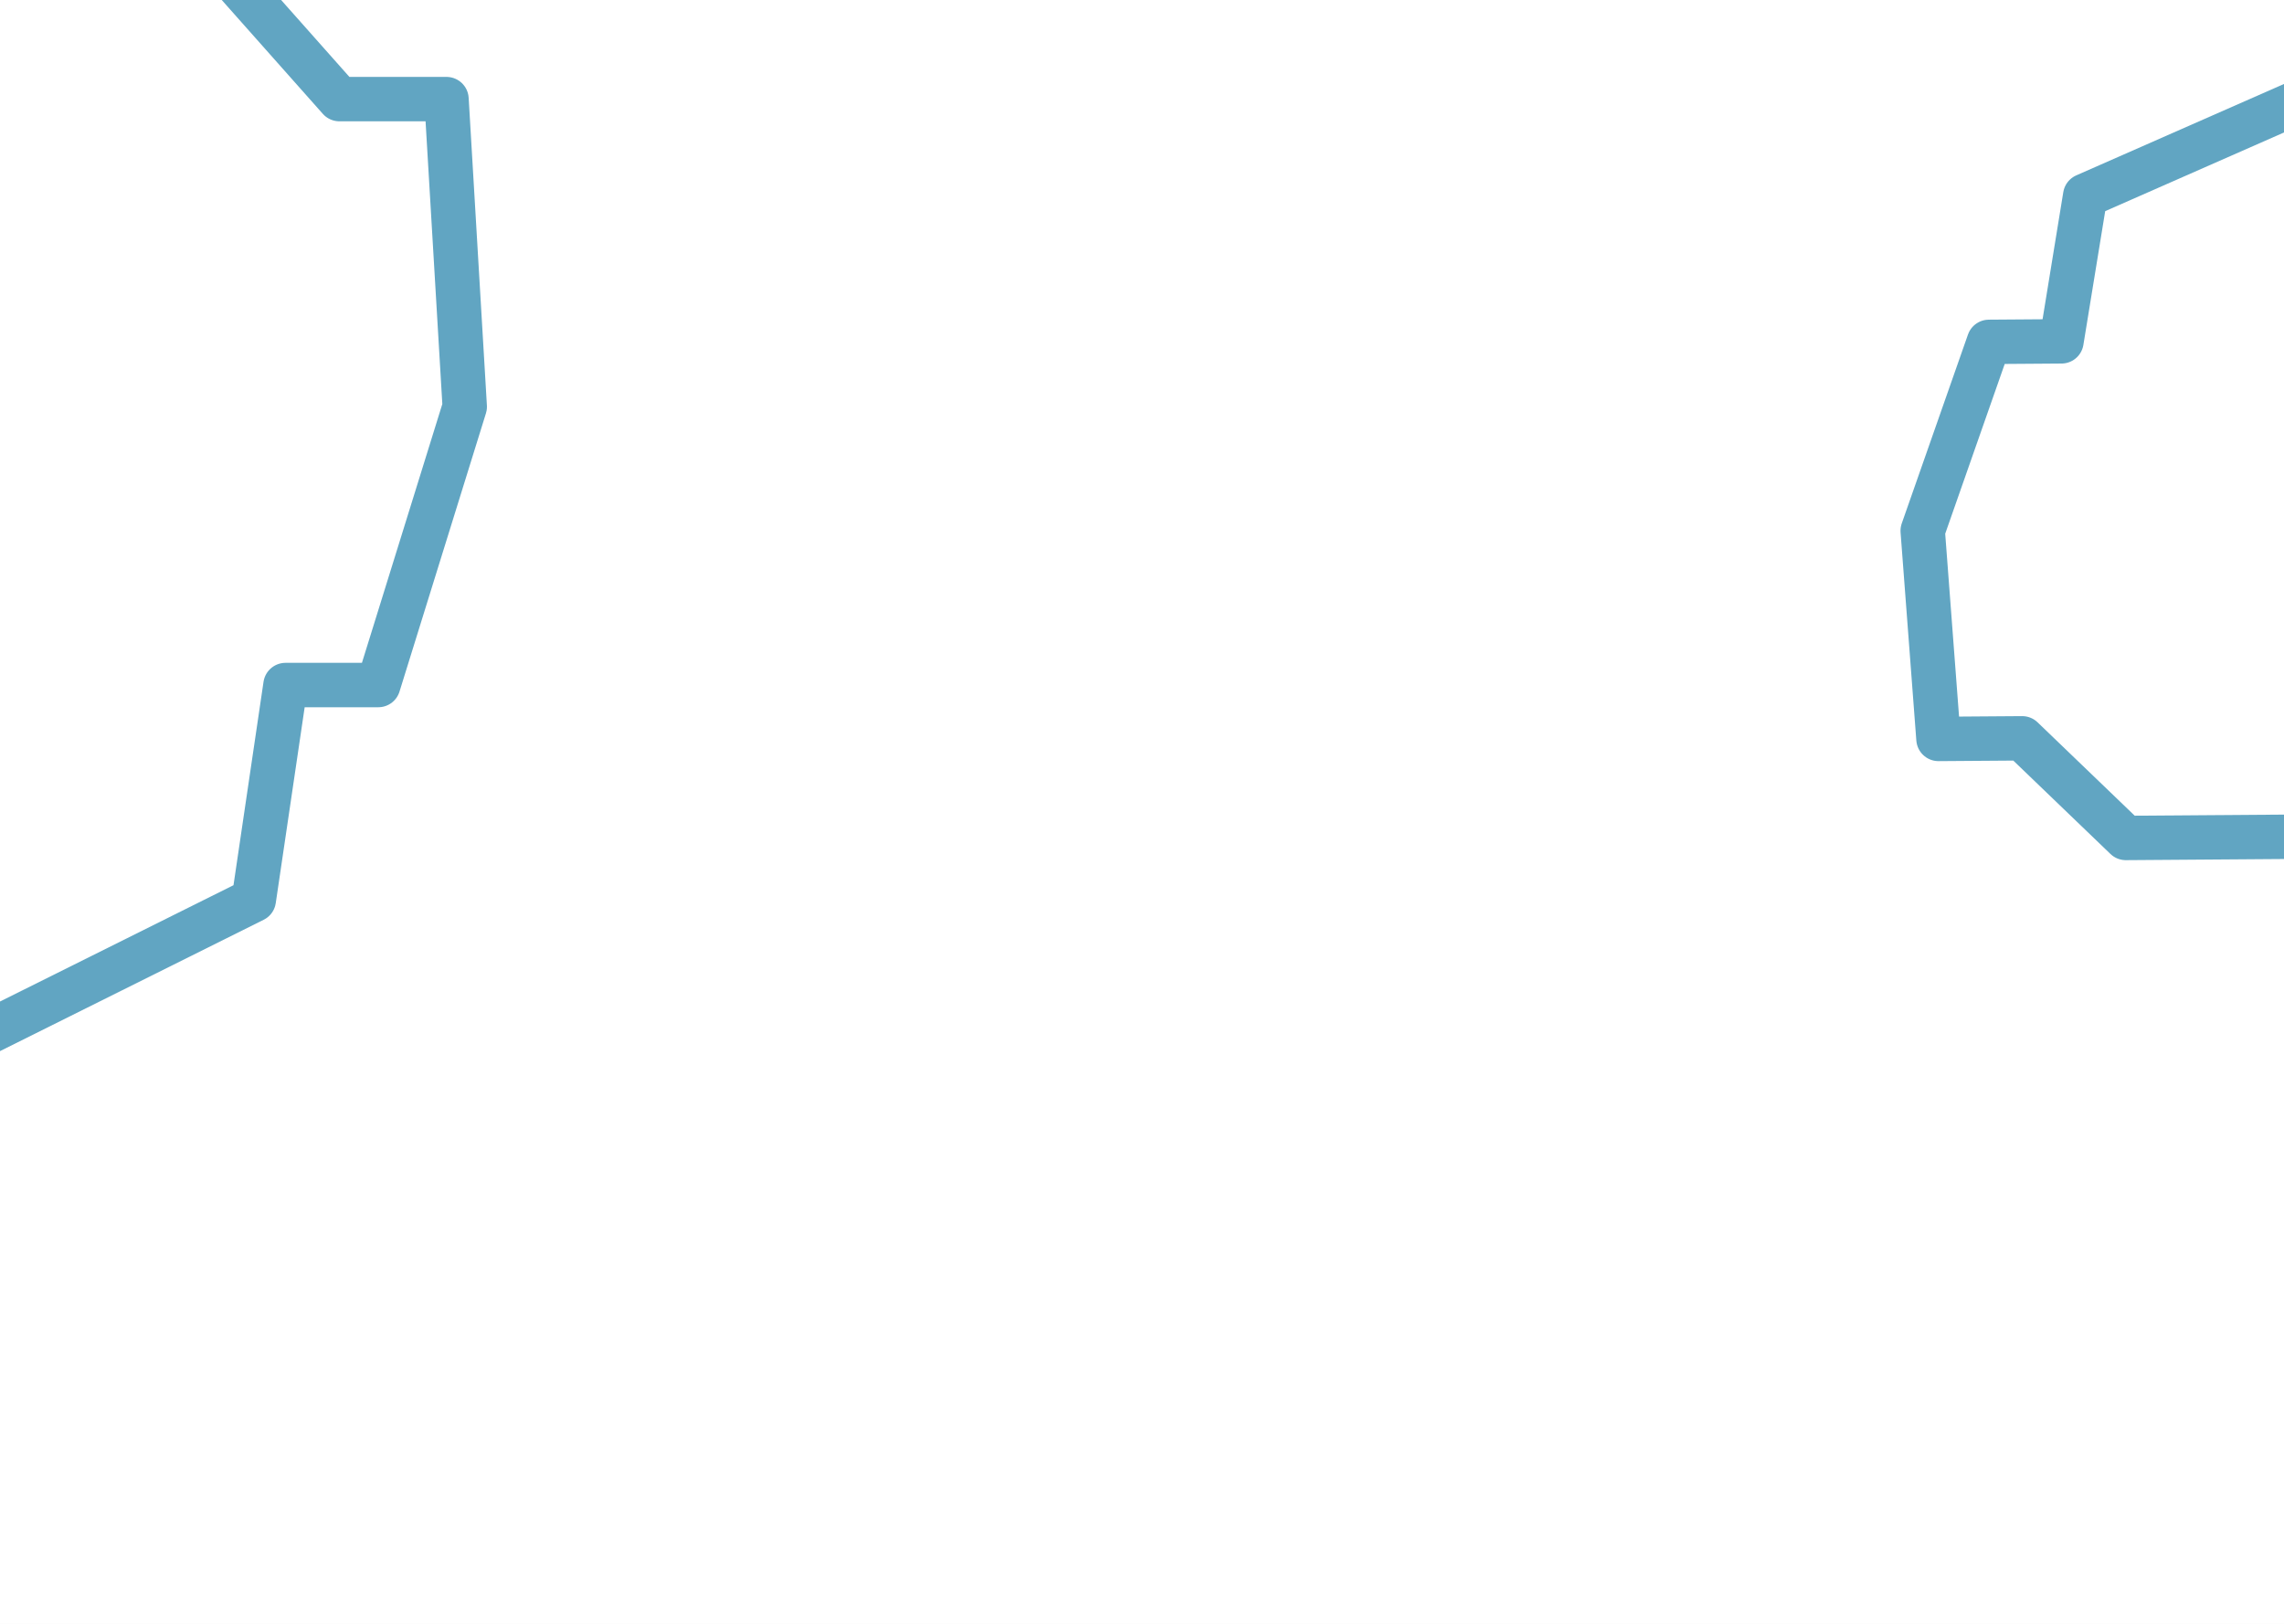
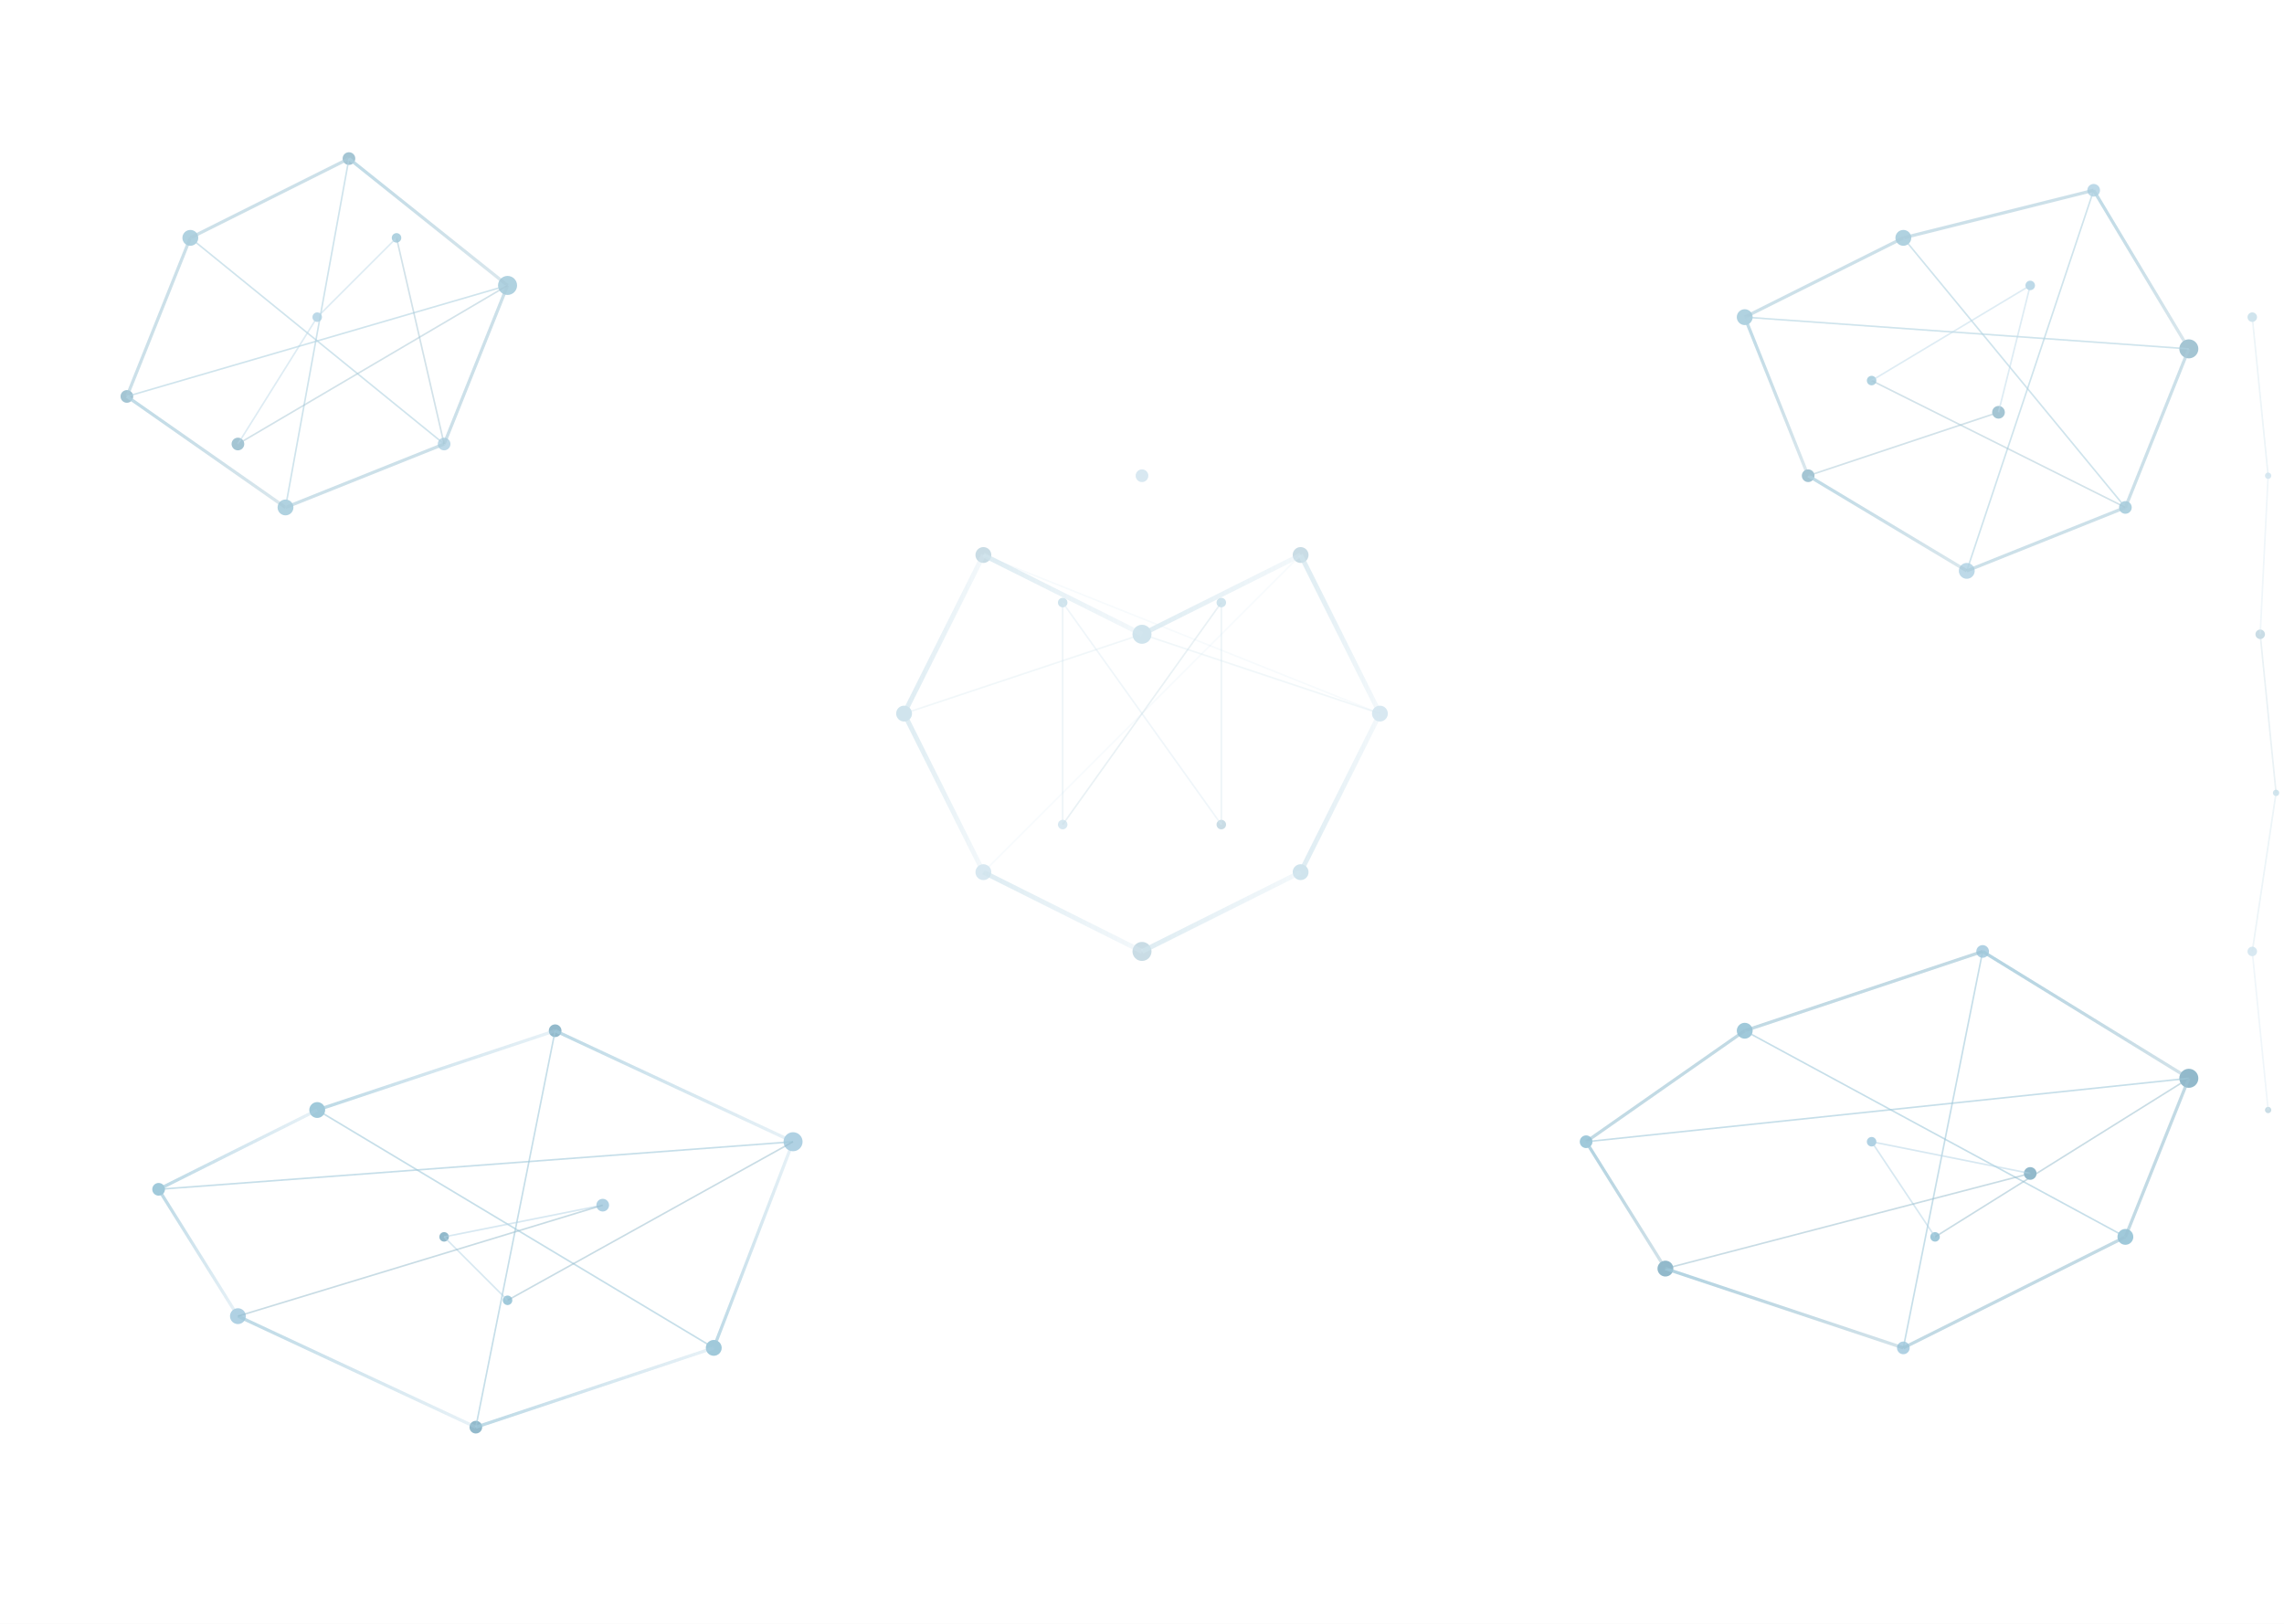
<svg xmlns="http://www.w3.org/2000/svg" width="1440" height="1024" viewBox="0 0 1440 1024" fill="none">
-   <rect width="1440" height="1024" fill="#F5F5F5" />
-   <g clip-path="url(#clip0_0_1)">
-     <rect width="1440" height="1024" fill="white" />
-     <path d="M-124 -31H131L214 62.5H281.5L293 256.5L238.5 432H180L160 567.5L-124 709" stroke="#61A5C2" stroke-width="28" stroke-linecap="round" stroke-linejoin="round" />
-     <path d="M1539.62 526.987L1340.28 528.432L1274.93 465.602L1222.16 465.985L1212.22 334.71L1253.97 215.586L1299.7 215.255L1314.67 123.407L1535.99 26" stroke="#61A5C2" stroke-width="28" stroke-linecap="round" stroke-linejoin="round" />
+   <rect width="1440" height="1024" fill="white" />
+   <defs>
+     <linearGradient id="grad1" x1="0%" y1="0%" x2="100%" y2="100%">
+       <stop offset="0%" style="stop-color:#61A5C2;stop-opacity:0.8" />
+       <stop offset="100%" style="stop-color:#4A8BA8;stop-opacity:0.4" />
+     </linearGradient>
+     <linearGradient id="grad2" x1="0%" y1="0%" x2="100%" y2="0%">
+       <stop offset="0%" style="stop-color:#61A5C2;stop-opacity:0.7" />
+       <stop offset="100%" style="stop-color:#7BB3D1;stop-opacity:0.3" />
+     </linearGradient>
+   </defs>
+   <g opacity="0.5">
+     <circle cx="120" cy="150" r="5" fill="#61A5C2" />
+     <circle cx="220" cy="100" r="4" fill="#4A8BA8" />
+     <circle cx="320" cy="180" r="6" fill="#61A5C2" />
+     <circle cx="280" cy="280" r="4" fill="#7BB3D1" />
+     <circle cx="180" cy="320" r="5" fill="#61A5C2" />
+     <circle cx="80" cy="250" r="4" fill="#4A8BA8" />
+     <circle cx="200" cy="200" r="3" fill="#7BB3D1" />
+     <circle cx="250" cy="150" r="3" fill="#61A5C2" />
+     <circle cx="150" cy="280" r="4" fill="#4A8BA8" />
+     <line x1="120" y1="150" x2="220" y2="100" stroke="url(#grad1)" stroke-width="2" />
+     <line x1="220" y1="100" x2="320" y2="180" stroke="url(#grad1)" stroke-width="2" />
+     <line x1="320" y1="180" x2="280" y2="280" stroke="url(#grad1)" stroke-width="2" />
+     <line x1="280" y1="280" x2="180" y2="320" stroke="url(#grad1)" stroke-width="2" />
+     <line x1="180" y1="320" x2="80" y2="250" stroke="url(#grad1)" stroke-width="2" />
+     <line x1="80" y1="250" x2="120" y2="150" stroke="url(#grad1)" stroke-width="2" />
+     <line x1="120" y1="150" x2="280" y2="280" stroke="#61A5C2" stroke-width="1" opacity="0.6" />
+     <line x1="220" y1="100" x2="180" y2="320" stroke="#61A5C2" stroke-width="1" opacity="0.6" />
+     <line x1="320" y1="180" x2="80" y2="250" stroke="#61A5C2" stroke-width="1" opacity="0.6" />
+     <line x1="200" y1="200" x2="250" y2="150" stroke="#7BB3D1" stroke-width="1" opacity="0.5" />
+     <line x1="200" y1="200" x2="150" y2="280" stroke="#7BB3D1" stroke-width="1" opacity="0.5" />
+     <line x1="250" y1="150" x2="280" y2="280" stroke="#4A8BA8" stroke-width="1" opacity="0.5" />
+     <line x1="150" y1="280" x2="320" y2="180" stroke="#4A8BA8" stroke-width="1" opacity="0.5" />
  </g>
-   <defs>
-     <clipPath id="clip0_0_1">
-       <rect width="1440" height="1024" fill="white" />
-     </clipPath>
-   </defs>
+   <g opacity="0.5">
+     <circle cx="1200" cy="150" r="5" fill="#61A5C2" />
+     <circle cx="1320" cy="120" r="4" fill="#7BB3D1" />
+     <circle cx="1380" cy="220" r="6" fill="#4A8BA8" />
+     <circle cx="1340" cy="320" r="4" fill="#61A5C2" />
+     <circle cx="1240" cy="360" r="5" fill="#7BB3D1" />
+     <circle cx="1140" cy="300" r="4" fill="#4A8BA8" />
+     <circle cx="1100" cy="200" r="5" fill="#61A5C2" />
+     <circle cx="1280" cy="180" r="3" fill="#7BB3D1" />
+     <circle cx="1260" cy="260" r="4" fill="#4A8BA8" />
+     <circle cx="1180" cy="240" r="3" fill="#61A5C2" />
+     <line x1="1200" y1="150" x2="1320" y2="120" stroke="url(#grad1)" stroke-width="2" />
+     <line x1="1320" y1="120" x2="1380" y2="220" stroke="url(#grad1)" stroke-width="2" />
+     <line x1="1380" y1="220" x2="1340" y2="320" stroke="url(#grad1)" stroke-width="2" />
+     <line x1="1340" y1="320" x2="1240" y2="360" stroke="url(#grad1)" stroke-width="2" />
+     <line x1="1240" y1="360" x2="1140" y2="300" stroke="url(#grad1)" stroke-width="2" />
+     <line x1="1140" y1="300" x2="1100" y2="200" stroke="url(#grad1)" stroke-width="2" />
+     <line x1="1100" y1="200" x2="1200" y2="150" stroke="url(#grad1)" stroke-width="2" />
+     <line x1="1200" y1="150" x2="1340" y2="320" stroke="#61A5C2" stroke-width="1" opacity="0.6" />
+     <line x1="1320" y1="120" x2="1240" y2="360" stroke="#61A5C2" stroke-width="1" opacity="0.6" />
+     <line x1="1380" y1="220" x2="1100" y2="200" stroke="#61A5C2" stroke-width="1" opacity="0.6" />
+     <line x1="1280" y1="180" x2="1260" y2="260" stroke="#7BB3D1" stroke-width="1" opacity="0.5" />
+     <line x1="1280" y1="180" x2="1180" y2="240" stroke="#7BB3D1" stroke-width="1" opacity="0.5" />
+     <line x1="1260" y1="260" x2="1140" y2="300" stroke="#4A8BA8" stroke-width="1" opacity="0.5" />
+     <line x1="1180" y1="240" x2="1340" y2="320" stroke="#4A8BA8" stroke-width="1" opacity="0.5" />
+   </g>
+   <g opacity="0.3">
+     <circle cx="720" cy="400" r="6" fill="#61A5C2" />
+     <circle cx="820" cy="350" r="5" fill="#4A8BA8" />
+     <circle cx="870" cy="450" r="5" fill="#7BB3D1" />
+     <circle cx="820" cy="550" r="5" fill="#61A5C2" />
+     <circle cx="720" cy="600" r="6" fill="#4A8BA8" />
+     <circle cx="620" cy="550" r="5" fill="#7BB3D1" />
+     <circle cx="570" cy="450" r="5" fill="#61A5C2" />
+     <circle cx="620" cy="350" r="5" fill="#4A8BA8" />
+     <circle cx="720" cy="300" r="4" fill="#7BB3D1" />
+     <circle cx="770" cy="380" r="3" fill="#61A5C2" />
+     <circle cx="770" cy="520" r="3" fill="#4A8BA8" />
+     <circle cx="670" cy="520" r="3" fill="#7BB3D1" />
+     <circle cx="670" cy="380" r="3" fill="#61A5C2" />
+     <line x1="720" y1="400" x2="820" y2="350" stroke="url(#grad2)" stroke-width="3" />
+     <line x1="820" y1="350" x2="870" y2="450" stroke="url(#grad2)" stroke-width="3" />
+     <line x1="870" y1="450" x2="820" y2="550" stroke="url(#grad2)" stroke-width="3" />
+     <line x1="820" y1="550" x2="720" y2="600" stroke="url(#grad2)" stroke-width="3" />
+     <line x1="720" y1="600" x2="620" y2="550" stroke="url(#grad2)" stroke-width="3" />
+     <line x1="620" y1="550" x2="570" y2="450" stroke="url(#grad2)" stroke-width="3" />
+     <line x1="570" y1="450" x2="620" y2="350" stroke="url(#grad2)" stroke-width="3" />
+     <line x1="620" y1="350" x2="720" y2="400" stroke="url(#grad2)" stroke-width="3" />
+     <line x1="720" y1="400" x2="870" y2="450" stroke="#61A5C2" stroke-width="1" opacity="0.3" />
+     <line x1="720" y1="400" x2="570" y2="450" stroke="#61A5C2" stroke-width="1" opacity="0.3" />
+     <line x1="820" y1="350" x2="620" y2="550" stroke="#7BB3D1" stroke-width="1" opacity="0.2" />
+     <line x1="870" y1="450" x2="620" y2="350" stroke="#7BB3D1" stroke-width="1" opacity="0.2" />
+     <line x1="770" y1="380" x2="770" y2="520" stroke="#61A5C2" stroke-width="1" opacity="0.4" />
+     <line x1="670" y1="380" x2="670" y2="520" stroke="#61A5C2" stroke-width="1" opacity="0.4" />
+     <line x1="670" y1="380" x2="770" y2="520" stroke="#7BB3D1" stroke-width="1" opacity="0.4" />
+     <line x1="770" y1="380" x2="670" y2="520" stroke="#4A8BA8" stroke-width="1" opacity="0.4" />
+   </g>
+   <g opacity="0.6">
+     <circle cx="200" cy="700" r="5" fill="#61A5C2" />
+     <circle cx="350" cy="650" r="4" fill="#4A8BA8" />
+     <circle cx="500" cy="720" r="6" fill="#7BB3D1" />
+     <circle cx="450" cy="850" r="5" fill="#61A5C2" />
+     <circle cx="300" cy="900" r="4" fill="#4A8BA8" />
+     <circle cx="150" cy="830" r="5" fill="#7BB3D1" />
+     <circle cx="100" cy="750" r="4" fill="#61A5C2" />
+     <circle cx="280" cy="780" r="3" fill="#4A8BA8" />
+     <circle cx="380" cy="760" r="4" fill="#7BB3D1" />
+     <circle cx="320" cy="820" r="3" fill="#61A5C2" />
+     <line x1="200" y1="700" x2="350" y2="650" stroke="url(#grad2)" stroke-width="2" />
+     <line x1="350" y1="650" x2="500" y2="720" stroke="url(#grad2)" stroke-width="2" />
+     <line x1="500" y1="720" x2="450" y2="850" stroke="url(#grad2)" stroke-width="2" />
+     <line x1="450" y1="850" x2="300" y2="900" stroke="url(#grad2)" stroke-width="2" />
+     <line x1="300" y1="900" x2="150" y2="830" stroke="url(#grad2)" stroke-width="2" />
+     <line x1="150" y1="830" x2="100" y2="750" stroke="url(#grad2)" stroke-width="2" />
+     <line x1="100" y1="750" x2="200" y2="700" stroke="url(#grad2)" stroke-width="2" />
+     <line x1="200" y1="700" x2="450" y2="850" stroke="#61A5C2" stroke-width="1" opacity="0.6" />
+     <line x1="350" y1="650" x2="300" y2="900" stroke="#61A5C2" stroke-width="1" opacity="0.6" />
+     <line x1="500" y1="720" x2="100" y2="750" stroke="#61A5C2" stroke-width="1" opacity="0.6" />
+     <line x1="280" y1="780" x2="380" y2="760" stroke="#7BB3D1" stroke-width="1" opacity="0.5" />
+     <line x1="280" y1="780" x2="320" y2="820" stroke="#7BB3D1" stroke-width="1" opacity="0.5" />
+     <line x1="380" y1="760" x2="150" y2="830" stroke="#4A8BA8" stroke-width="1" opacity="0.5" />
+     <line x1="320" y1="820" x2="500" y2="720" stroke="#4A8BA8" stroke-width="1" opacity="0.5" />
+   </g>
+   <g opacity="0.6">
+     <circle cx="1100" cy="650" r="5" fill="#61A5C2" />
+     <circle cx="1250" cy="600" r="4" fill="#7BB3D1" />
+     <circle cx="1380" cy="680" r="6" fill="#4A8BA8" />
+     <circle cx="1340" cy="780" r="5" fill="#61A5C2" />
+     <circle cx="1200" cy="850" r="4" fill="#7BB3D1" />
+     <circle cx="1050" cy="800" r="5" fill="#4A8BA8" />
+     <circle cx="1000" cy="720" r="4" fill="#61A5C2" />
+     <circle cx="1180" cy="720" r="3" fill="#7BB3D1" />
+     <circle cx="1280" cy="740" r="4" fill="#4A8BA8" />
+     <circle cx="1220" cy="780" r="3" fill="#61A5C2" />
+     <line x1="1100" y1="650" x2="1250" y2="600" stroke="url(#grad1)" stroke-width="2" />
+     <line x1="1250" y1="600" x2="1380" y2="680" stroke="url(#grad1)" stroke-width="2" />
+     <line x1="1380" y1="680" x2="1340" y2="780" stroke="url(#grad1)" stroke-width="2" />
+     <line x1="1340" y1="780" x2="1200" y2="850" stroke="url(#grad1)" stroke-width="2" />
+     <line x1="1200" y1="850" x2="1050" y2="800" stroke="url(#grad1)" stroke-width="2" />
+     <line x1="1050" y1="800" x2="1000" y2="720" stroke="url(#grad1)" stroke-width="2" />
+     <line x1="1000" y1="720" x2="1100" y2="650" stroke="url(#grad1)" stroke-width="2" />
+     <line x1="1100" y1="650" x2="1340" y2="780" stroke="#61A5C2" stroke-width="1" opacity="0.6" />
+     <line x1="1250" y1="600" x2="1200" y2="850" stroke="#61A5C2" stroke-width="1" opacity="0.6" />
+     <line x1="1380" y1="680" x2="1000" y2="720" stroke="#61A5C2" stroke-width="1" opacity="0.6" />
+     <line x1="1180" y1="720" x2="1280" y2="740" stroke="#7BB3D1" stroke-width="1" opacity="0.5" />
+     <line x1="1180" y1="720" x2="1220" y2="780" stroke="#7BB3D1" stroke-width="1" opacity="0.5" />
+     <line x1="1280" y1="740" x2="1050" y2="800" stroke="#4A8BA8" stroke-width="1" opacity="0.5" />
+     <line x1="1220" y1="780" x2="1380" y2="680" stroke="#4A8BA8" stroke-width="1" opacity="0.5" />
+   </g>
+   <g opacity="0.3">
+     <circle cx="1420" cy="200" r="3" fill="#61A5C2" />
+     <circle cx="1430" cy="300" r="2" fill="#7BB3D1" />
+     <circle cx="1425" cy="400" r="3" fill="#4A8BA8" />
+     <circle cx="1435" cy="500" r="2" fill="#61A5C2" />
+     <circle cx="1420" cy="600" r="3" fill="#7BB3D1" />
+     <circle cx="1430" cy="700" r="2" fill="#4A8BA8" />
+     <line x1="1420" y1="200" x2="1430" y2="300" stroke="#61A5C2" stroke-width="1" opacity="0.4" />
+     <line x1="1430" y1="300" x2="1425" y2="400" stroke="#7BB3D1" stroke-width="1" opacity="0.4" />
+     <line x1="1425" y1="400" x2="1435" y2="500" stroke="#4A8BA8" stroke-width="1" opacity="0.4" />
+     <line x1="1435" y1="500" x2="1420" y2="600" stroke="#61A5C2" stroke-width="1" opacity="0.4" />
+     <line x1="1420" y1="600" x2="1430" y2="700" stroke="#7BB3D1" stroke-width="1" opacity="0.4" />
+   </g>
</svg>
